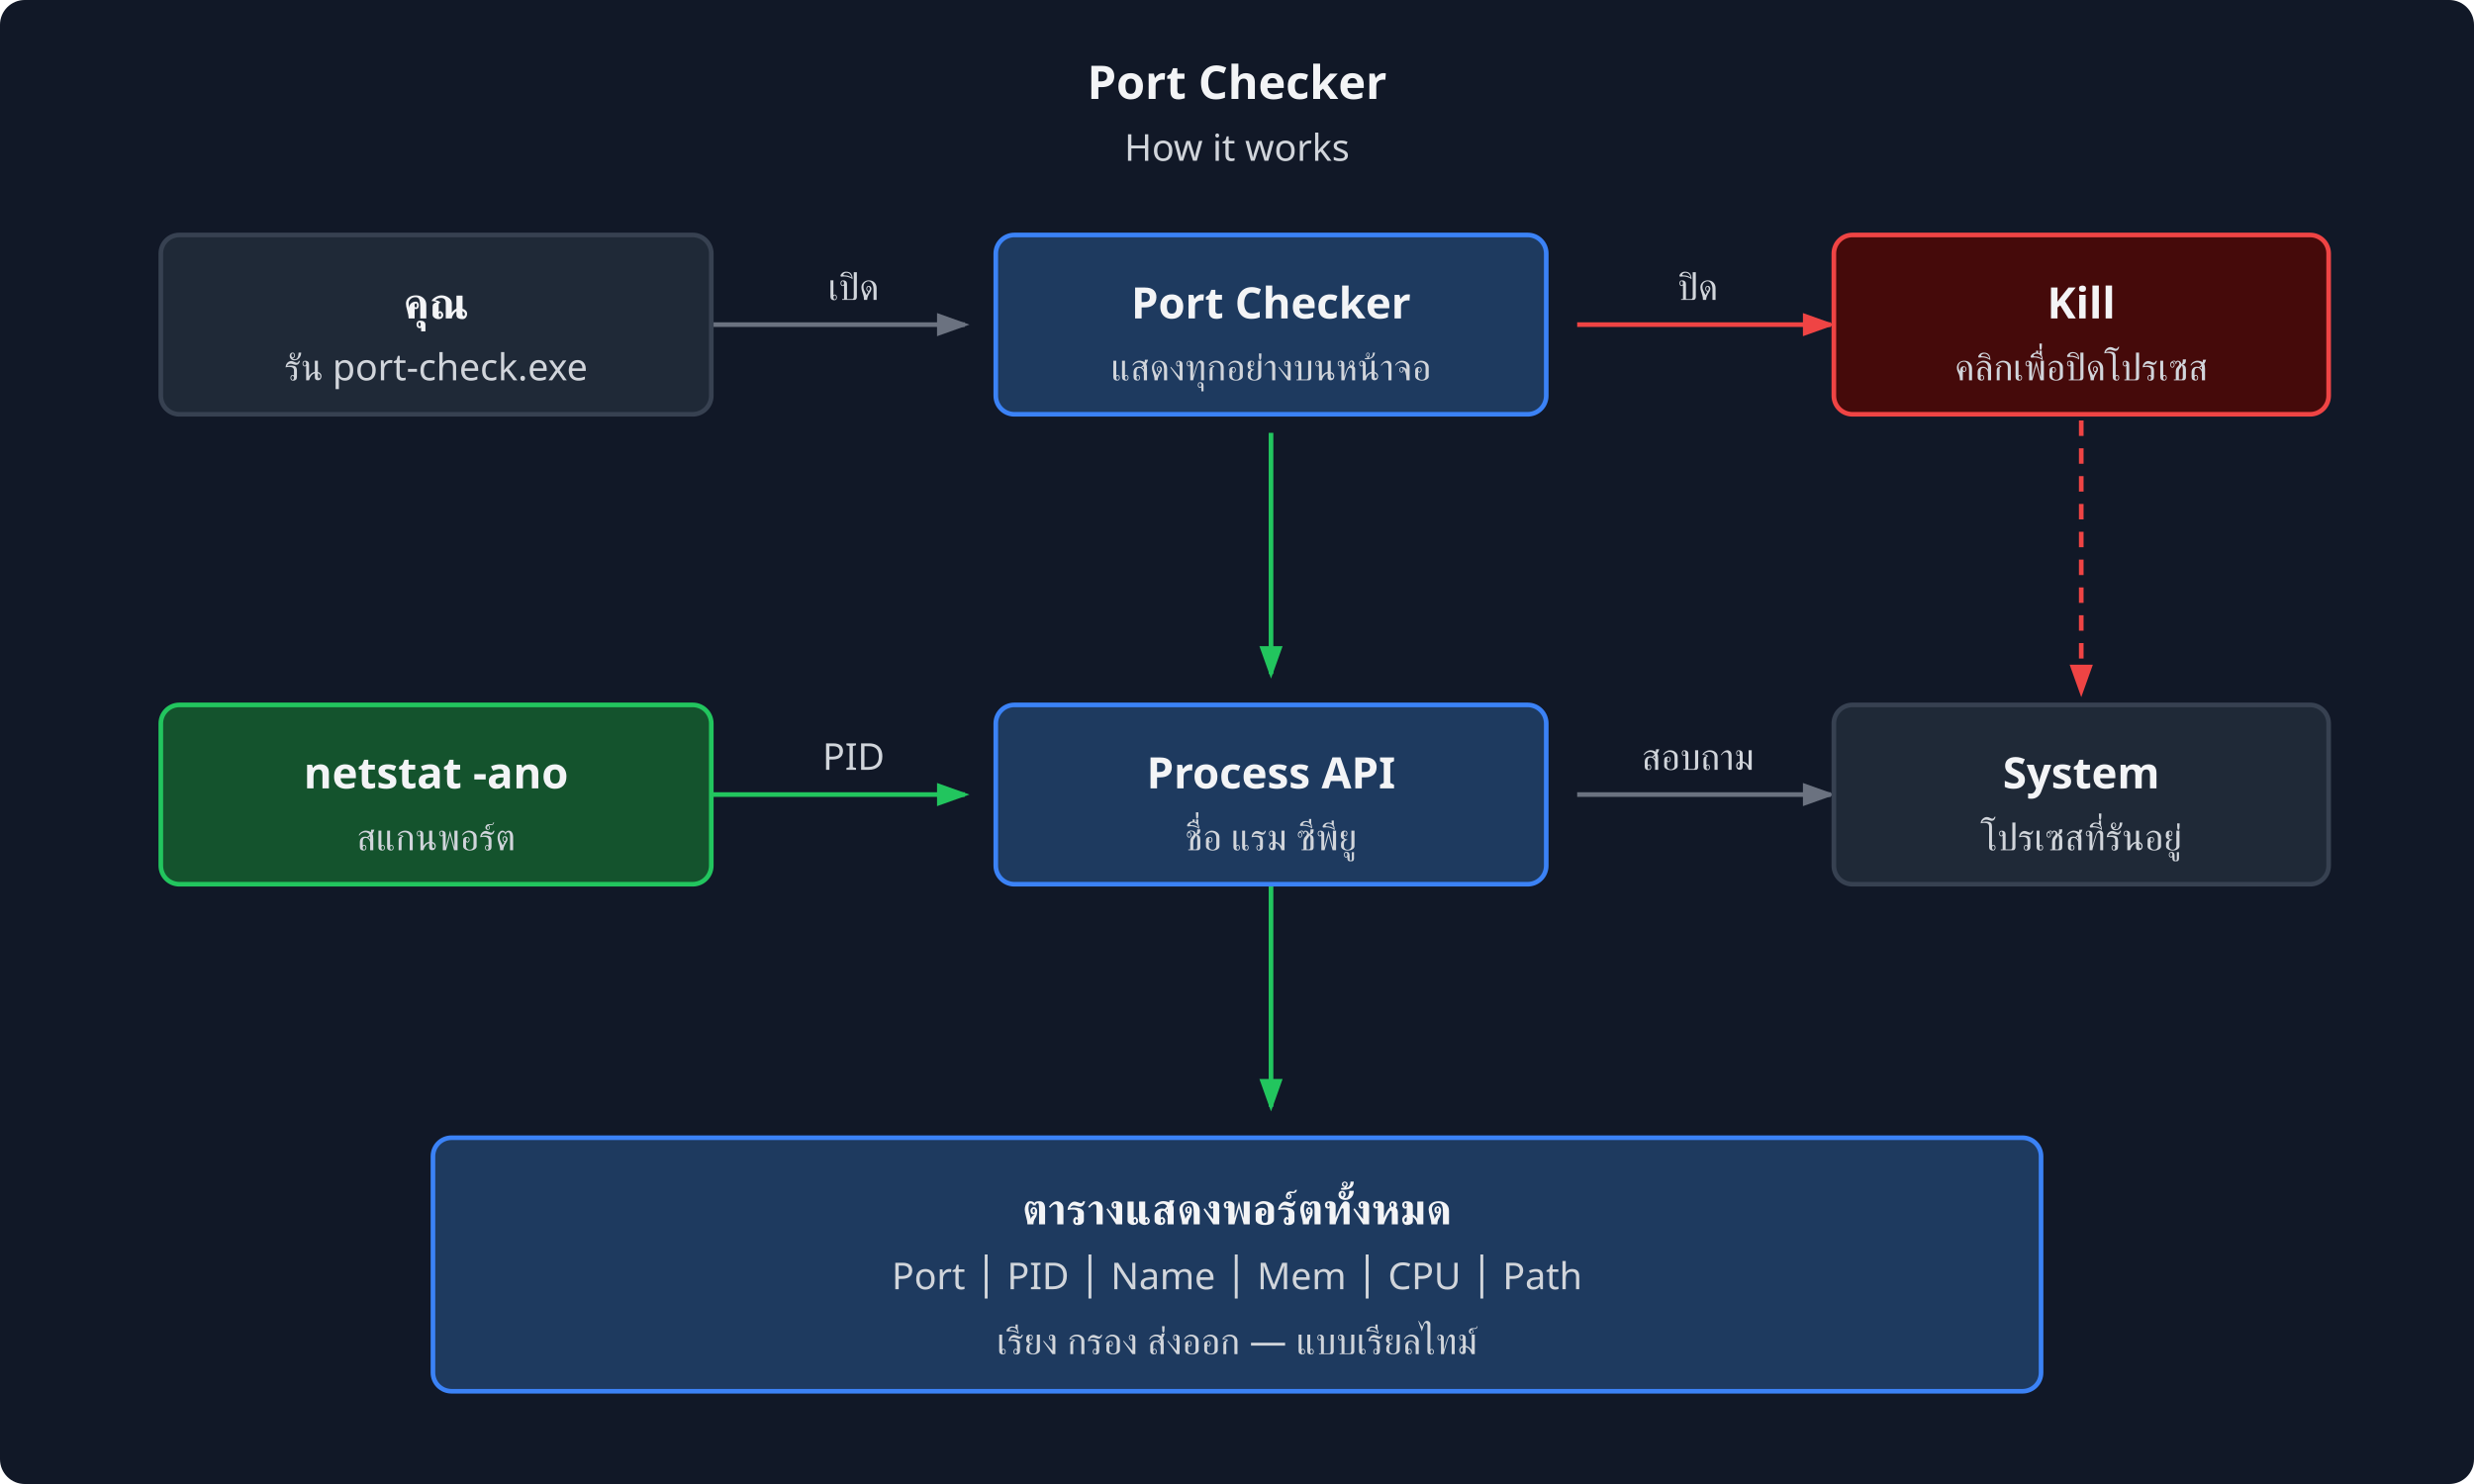
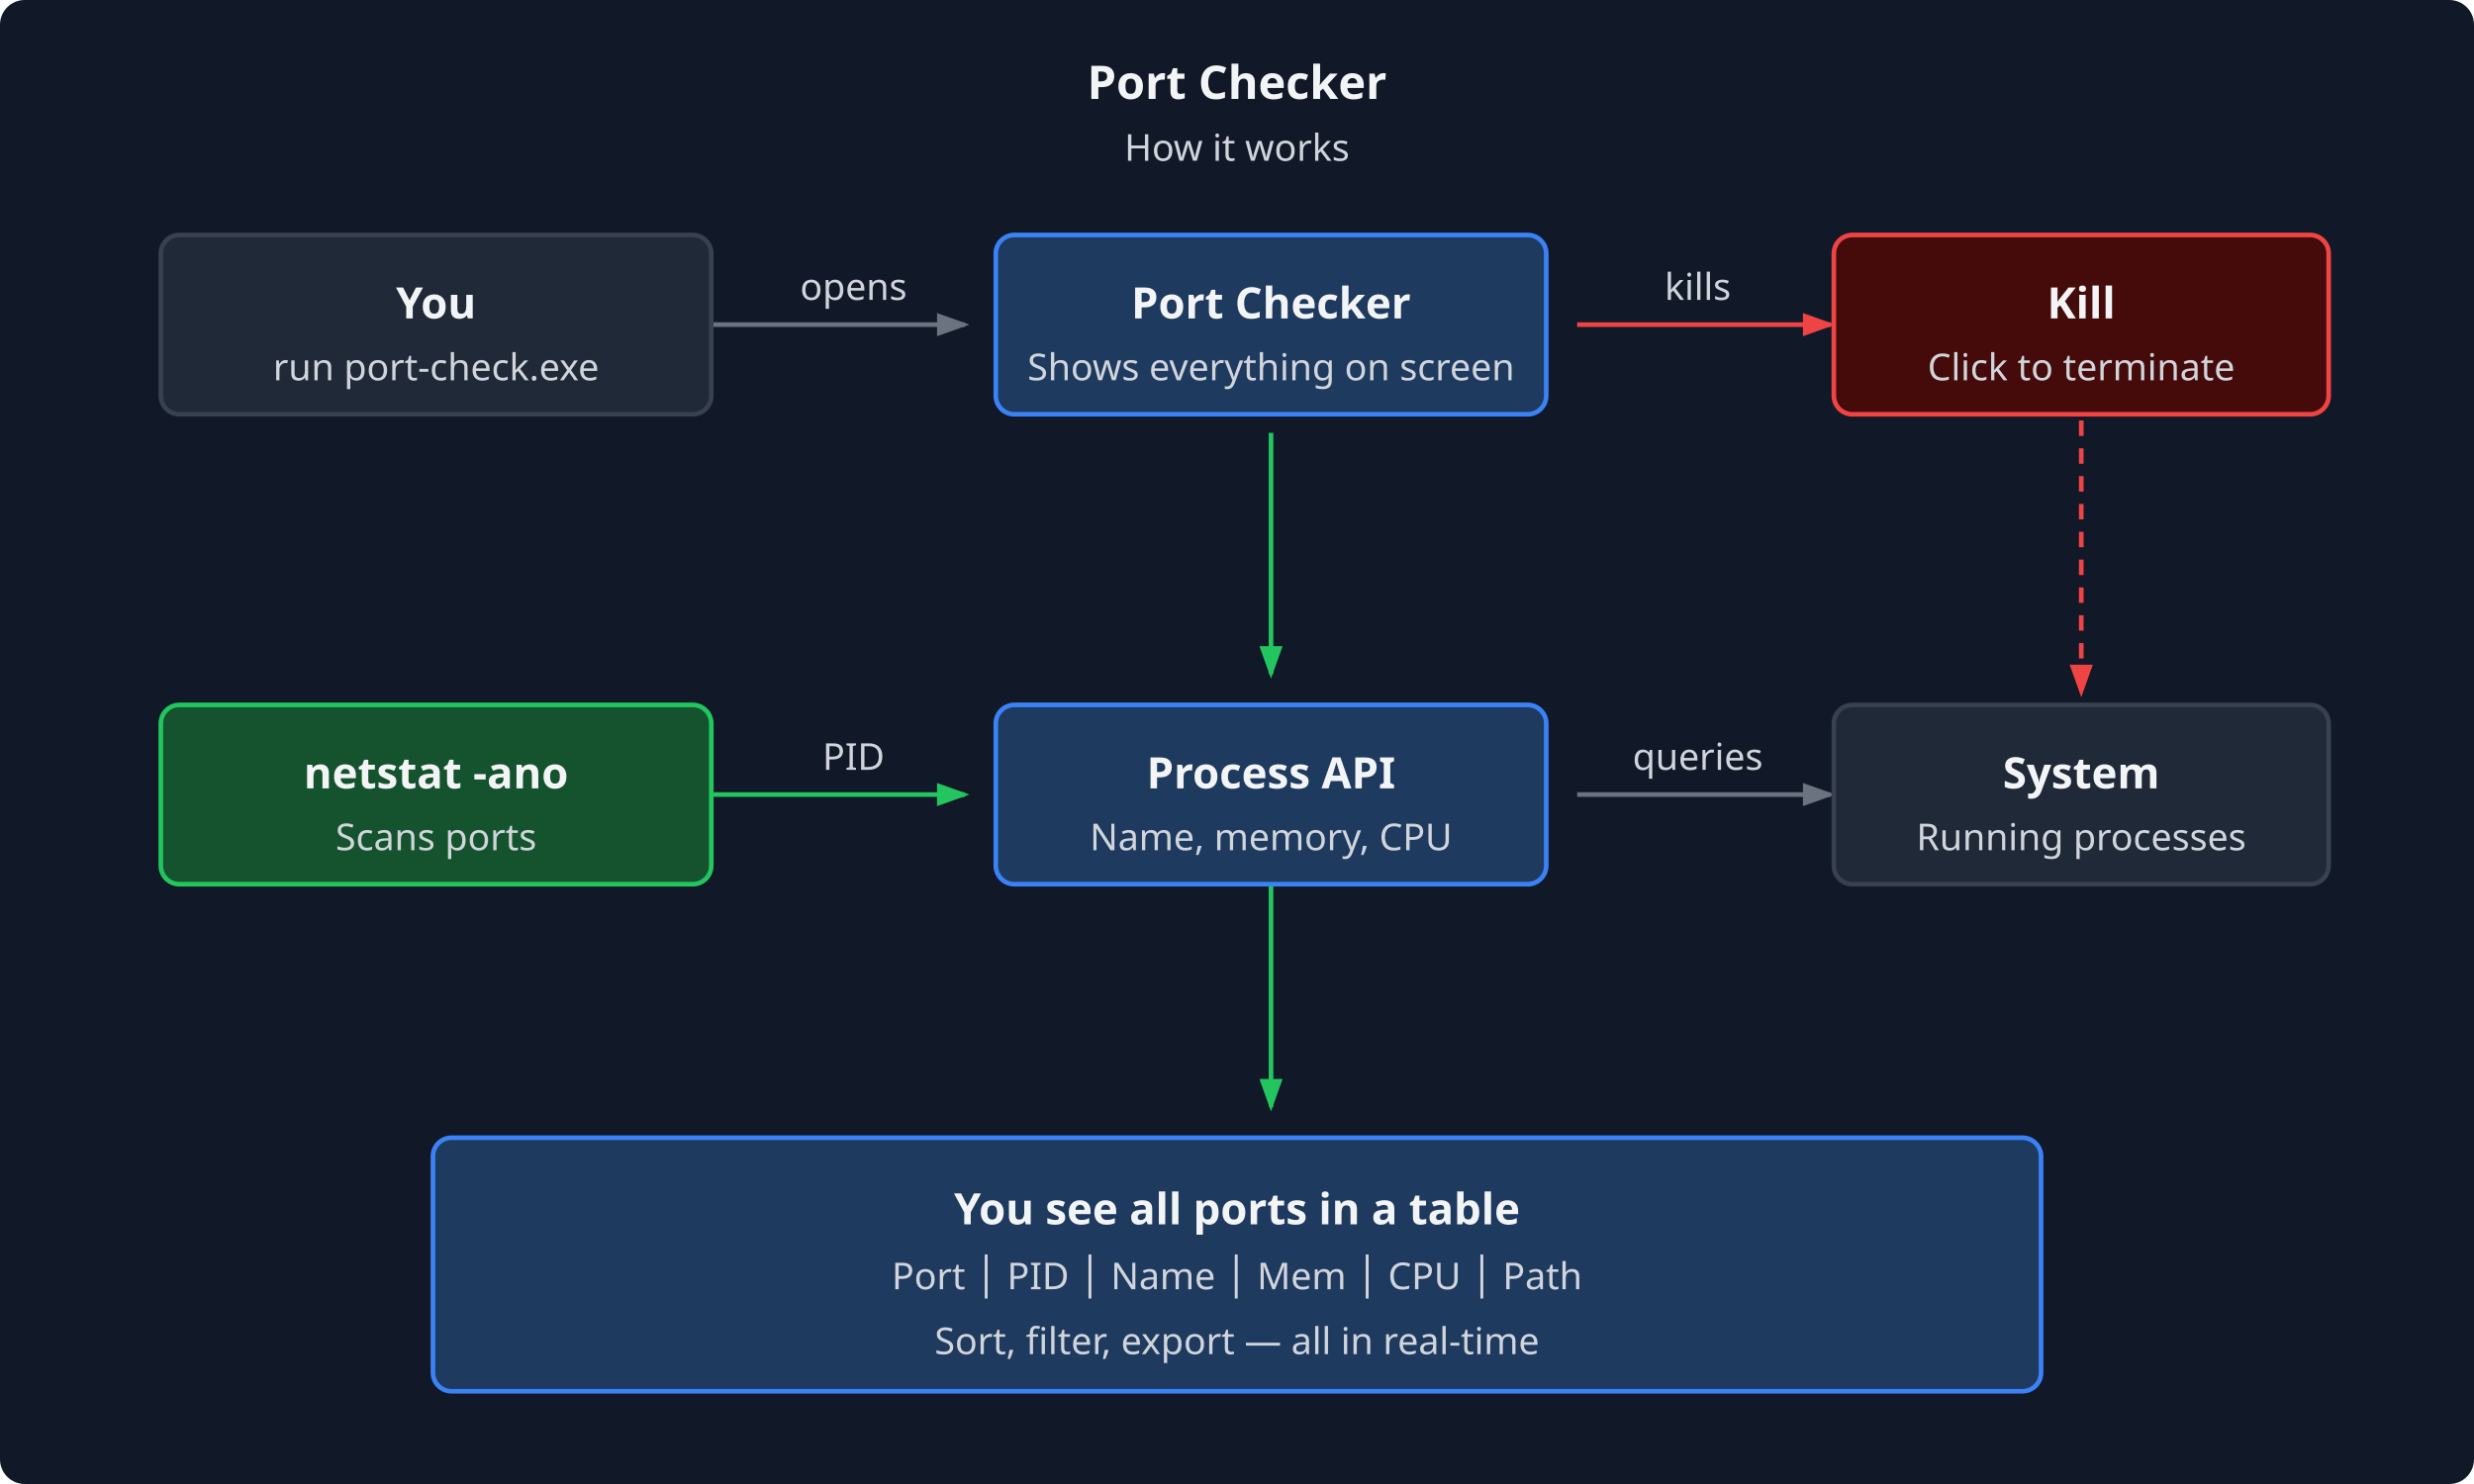
<svg xmlns="http://www.w3.org/2000/svg" viewBox="0 0 800 480" style="font-family:Tahoma,Segoe UI,sans-serif">
  <rect width="800" height="480" fill="#111827" rx="8" />
  <style>
    .box { fill:#1f2937; stroke:#374151; stroke-width:1.5; rx:6; }
    .app { fill:#1e3a5f; stroke:#3b82f6; stroke-width:1.5; rx:6; }
    .data { fill:#14532d; stroke:#22c55e; stroke-width:1.5; rx:6; }
    .kill { fill:#450a0a; stroke:#ef4444; stroke-width:1.5; rx:6; }
    .t1 { fill:#f3f4f6; font-size:15; font-weight:700; }
    .t2 { fill:#f3f4f6; font-size:14; font-weight:600; }
    .t3 { fill:#d1d5db; font-size:12; }
    .arr { stroke:#6b7280; stroke-width:1.5; marker-end:url(#a); }
    .arr-d { stroke:#22c55e; stroke-width:1.5; marker-end:url(#ad); }
    .arr-k { stroke:#ef4444; stroke-width:1.5; marker-end:url(#ak); }
  </style>
  <defs>
    <marker id="a" markerWidth="7" markerHeight="5" refX="6" refY="2.5" orient="auto">
      <polygon points="0 0 7 2.5 0 5" fill="#6b7280" />
    </marker>
    <marker id="ad" markerWidth="7" markerHeight="5" refX="6" refY="2.5" orient="auto">
      <polygon points="0 0 7 2.5 0 5" fill="#22c55e" />
    </marker>
    <marker id="ak" markerWidth="7" markerHeight="5" refX="6" refY="2.5" orient="auto">
      <polygon points="0 0 7 2.5 0 5" fill="#ef4444" />
    </marker>
  </defs>
  <text x="400" y="32" class="t1" text-anchor="middle">Port Checker</text>
  <text x="400" y="52" class="t3" text-anchor="middle">How it works</text>
  <line x1="230" y1="105" x2="312" y2="105" class="arr" />
  <line x1="510" y1="105" x2="592" y2="105" class="arr-k" />
  <line x1="230" y1="257" x2="312" y2="257" class="arr-d" />
  <line x1="510" y1="257" x2="592" y2="257" class="arr" />
  <line x1="411" y1="140" x2="411" y2="218" class="arr-d" />
  <line x1="411" y1="280" x2="411" y2="358" class="arr-d" />
  <line x1="673" y1="136" x2="673" y2="224" class="arr-k" stroke-dasharray="5,4" />
  <rect x="52" y="76" width="178" height="58" class="box" />
-   <text x="141" y="103" class="t2" text-anchor="middle">คุณ</text>
-   <text x="141" y="123" class="t3" text-anchor="middle">รัน port-check.exe</text>
+   <text x="141" y="103" class="t2" text-anchor="middle">You</text>
+   <text x="141" y="123" class="t3" text-anchor="middle">run port-check.exe</text>
  <rect x="322" y="76" width="178" height="58" class="app" />
  <text x="411" y="103" class="t2" text-anchor="middle">Port Checker</text>
-   <text x="411" y="123" class="t3" text-anchor="middle">แสดงทุกอย่างบนหน้าจอ</text>
+   <text x="411" y="123" class="t3" text-anchor="middle">Shows everything on screen</text>
  <rect x="593" y="76" width="160" height="58" class="kill" />
  <text x="673" y="103" class="t2" text-anchor="middle">Kill</text>
-   <text x="673" y="123" class="t3" text-anchor="middle">คลิกเพื่อปิดโปรเซส</text>
+   <text x="673" y="123" class="t3" text-anchor="middle">Click to terminate</text>
  <rect x="52" y="228" width="178" height="58" class="data" />
  <text x="141" y="255" class="t2" text-anchor="middle">netstat -ano</text>
-   <text x="141" y="275" class="t3" text-anchor="middle">สแกนพอร์ต</text>
+   <text x="141" y="275" class="t3" text-anchor="middle">Scans ports</text>
  <rect x="322" y="228" width="178" height="58" class="app" />
  <text x="411" y="255" class="t2" text-anchor="middle">Process API</text>
-   <text x="411" y="275" class="t3" text-anchor="middle">ชื่อ แรม ซีพียู</text>
+   <text x="411" y="275" class="t3" text-anchor="middle">Name, memory, CPU</text>
  <rect x="593" y="228" width="160" height="58" class="box" />
  <text x="673" y="255" class="t2" text-anchor="middle">System</text>
-   <text x="673" y="275" class="t3" text-anchor="middle">โปรเซสที่รันอยู่</text>
+   <text x="673" y="275" class="t3" text-anchor="middle">Running processes</text>
  <rect x="140" y="368" width="520" height="82" class="app" />
-   <text x="400" y="396" class="t2" text-anchor="middle">ตารางแสดงพอร์ตทั้งหมด</text>
+   <text x="400" y="396" class="t2" text-anchor="middle">You see all ports in a table</text>
  <text x="400" y="417" class="t3" text-anchor="middle">Port │ PID │ Name │ Mem │ CPU │ Path</text>
-   <text x="400" y="438" class="t3" text-anchor="middle">เรียง กรอง ส่งออก — แบบเรียลไทม์</text>
-   <text x="276" y="97" class="t3" text-anchor="middle">เปิด</text>
-   <text x="549" y="97" class="t3" text-anchor="middle">ปิด</text>
+   <text x="400" y="438" class="t3" text-anchor="middle">Sort, filter, export — all in real-time</text>
+   <text x="276" y="97" class="t3" text-anchor="middle">opens</text>
+   <text x="549" y="97" class="t3" text-anchor="middle">kills</text>
  <text x="276" y="249" class="t3" text-anchor="middle">PID</text>
-   <text x="549" y="249" class="t3" text-anchor="middle">สอบถาม</text>
+   <text x="549" y="249" class="t3" text-anchor="middle">queries</text>
</svg>
